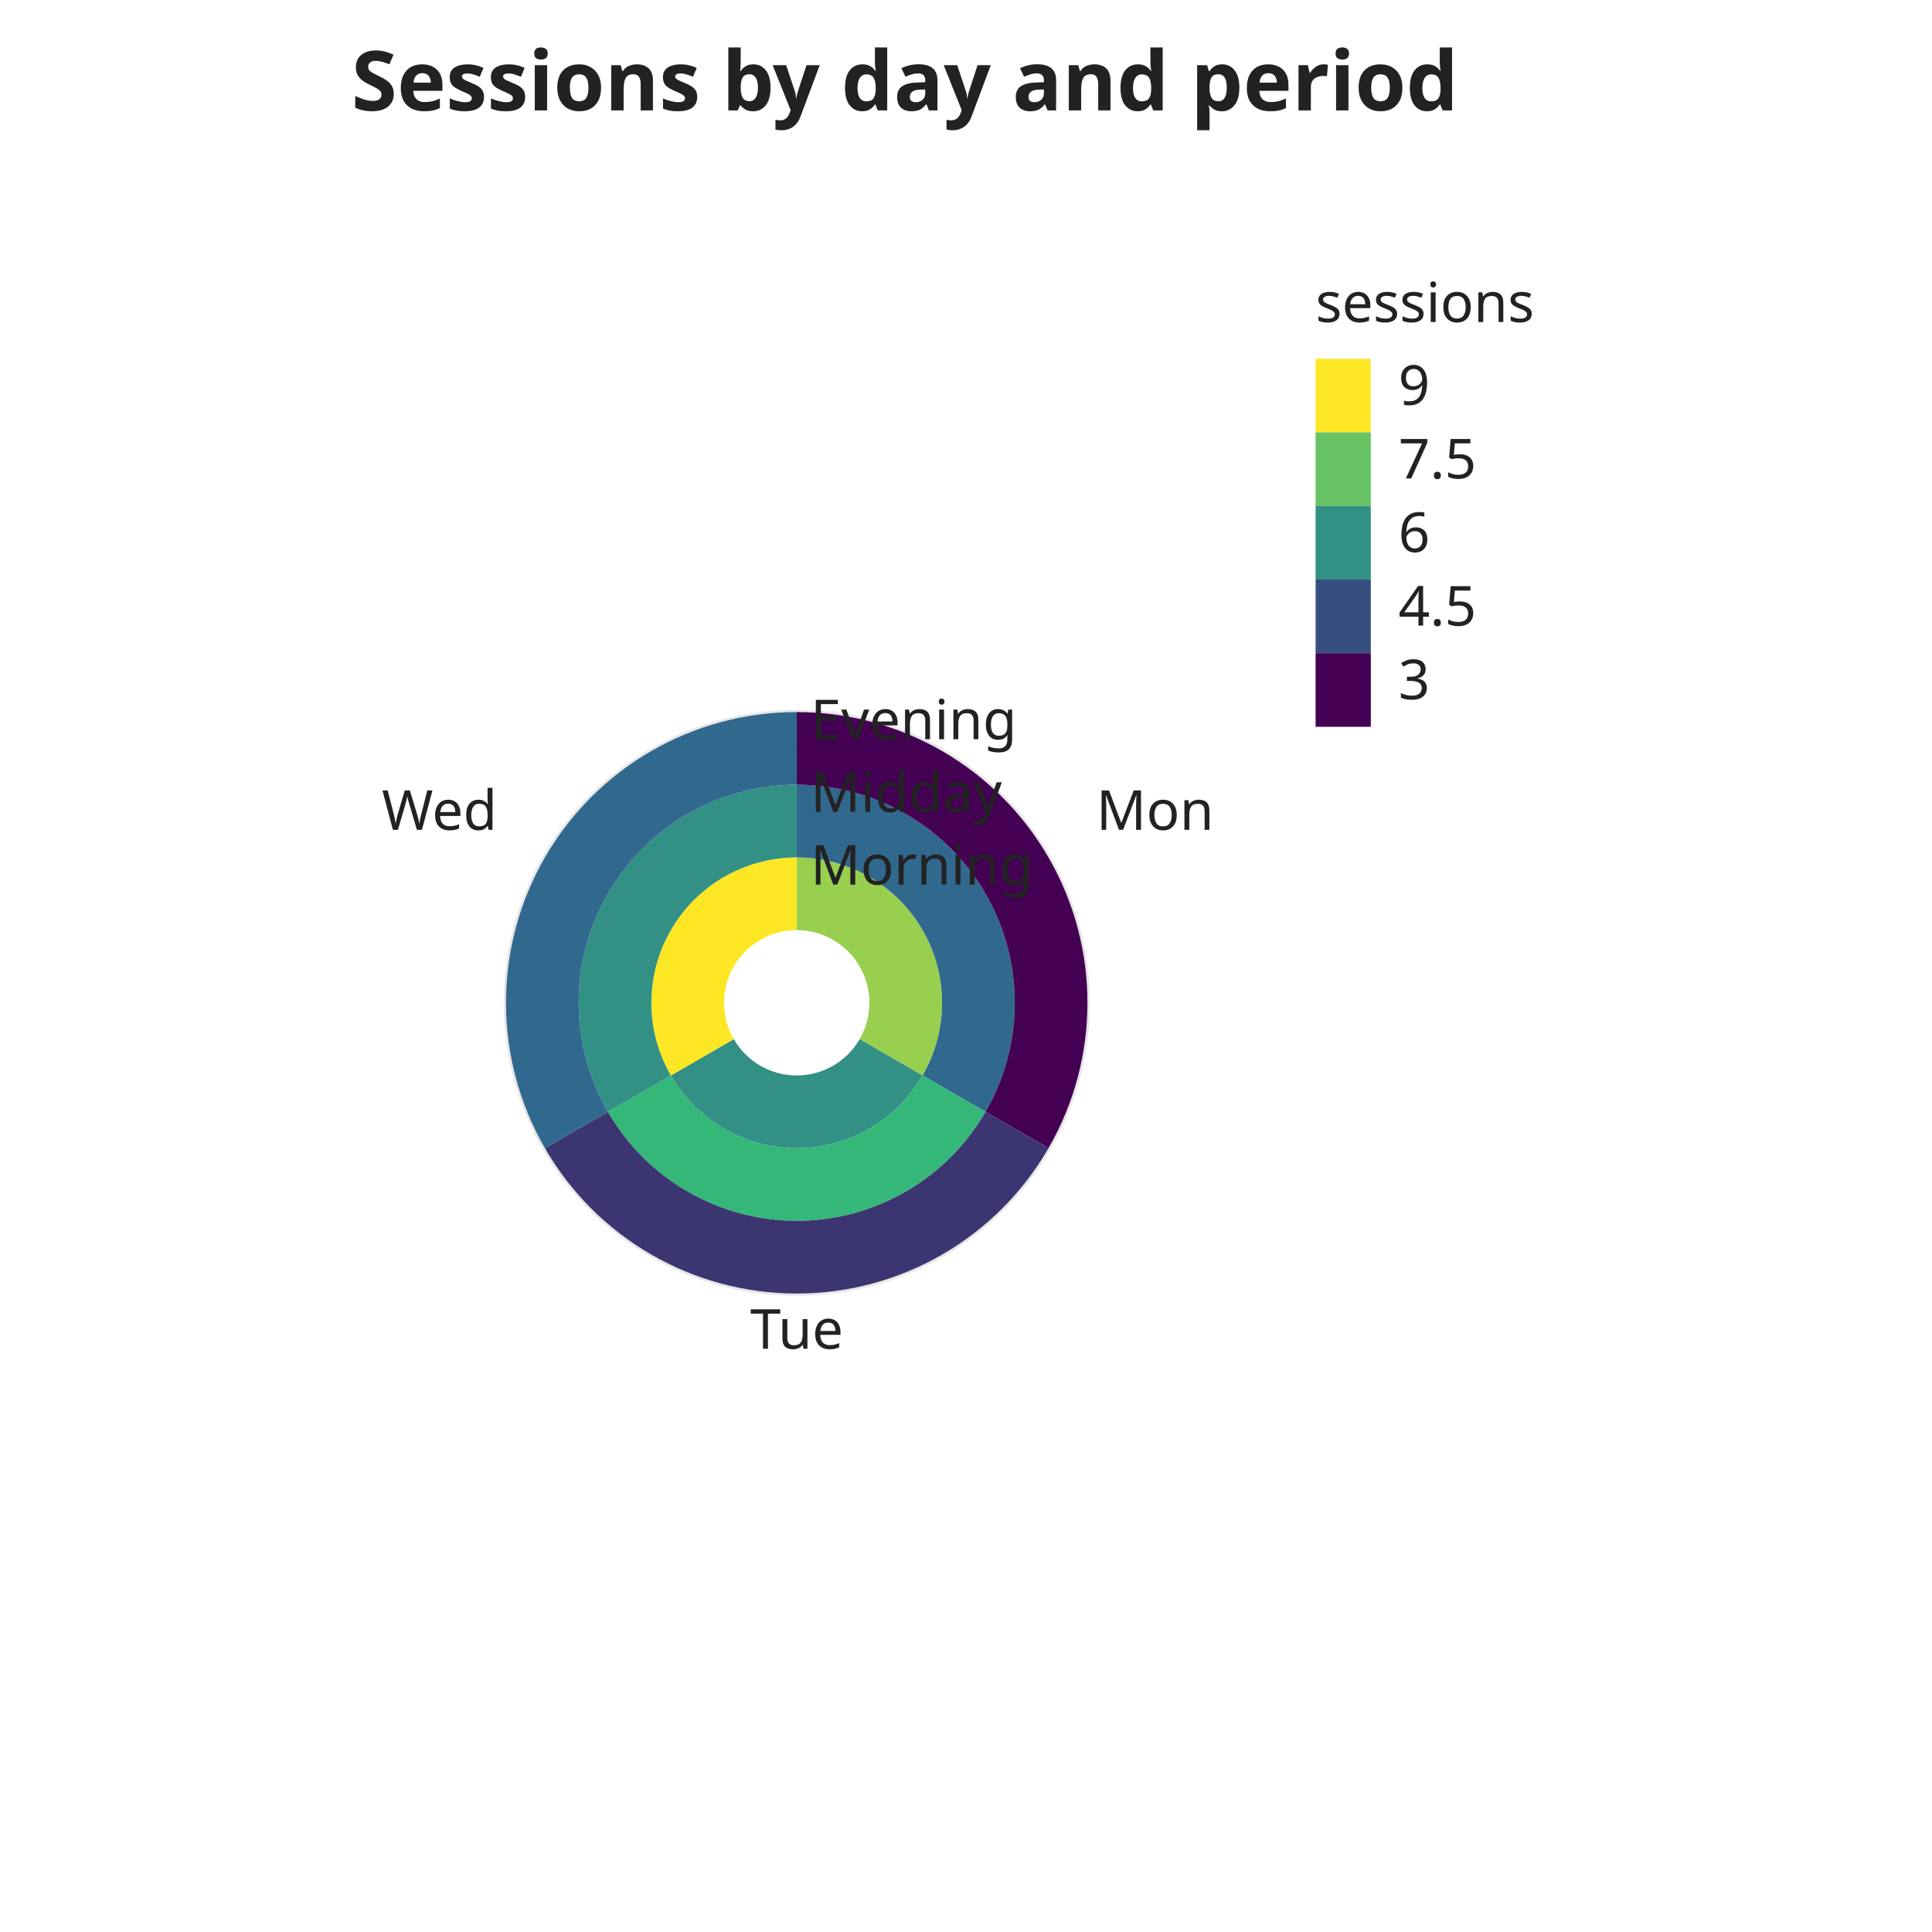
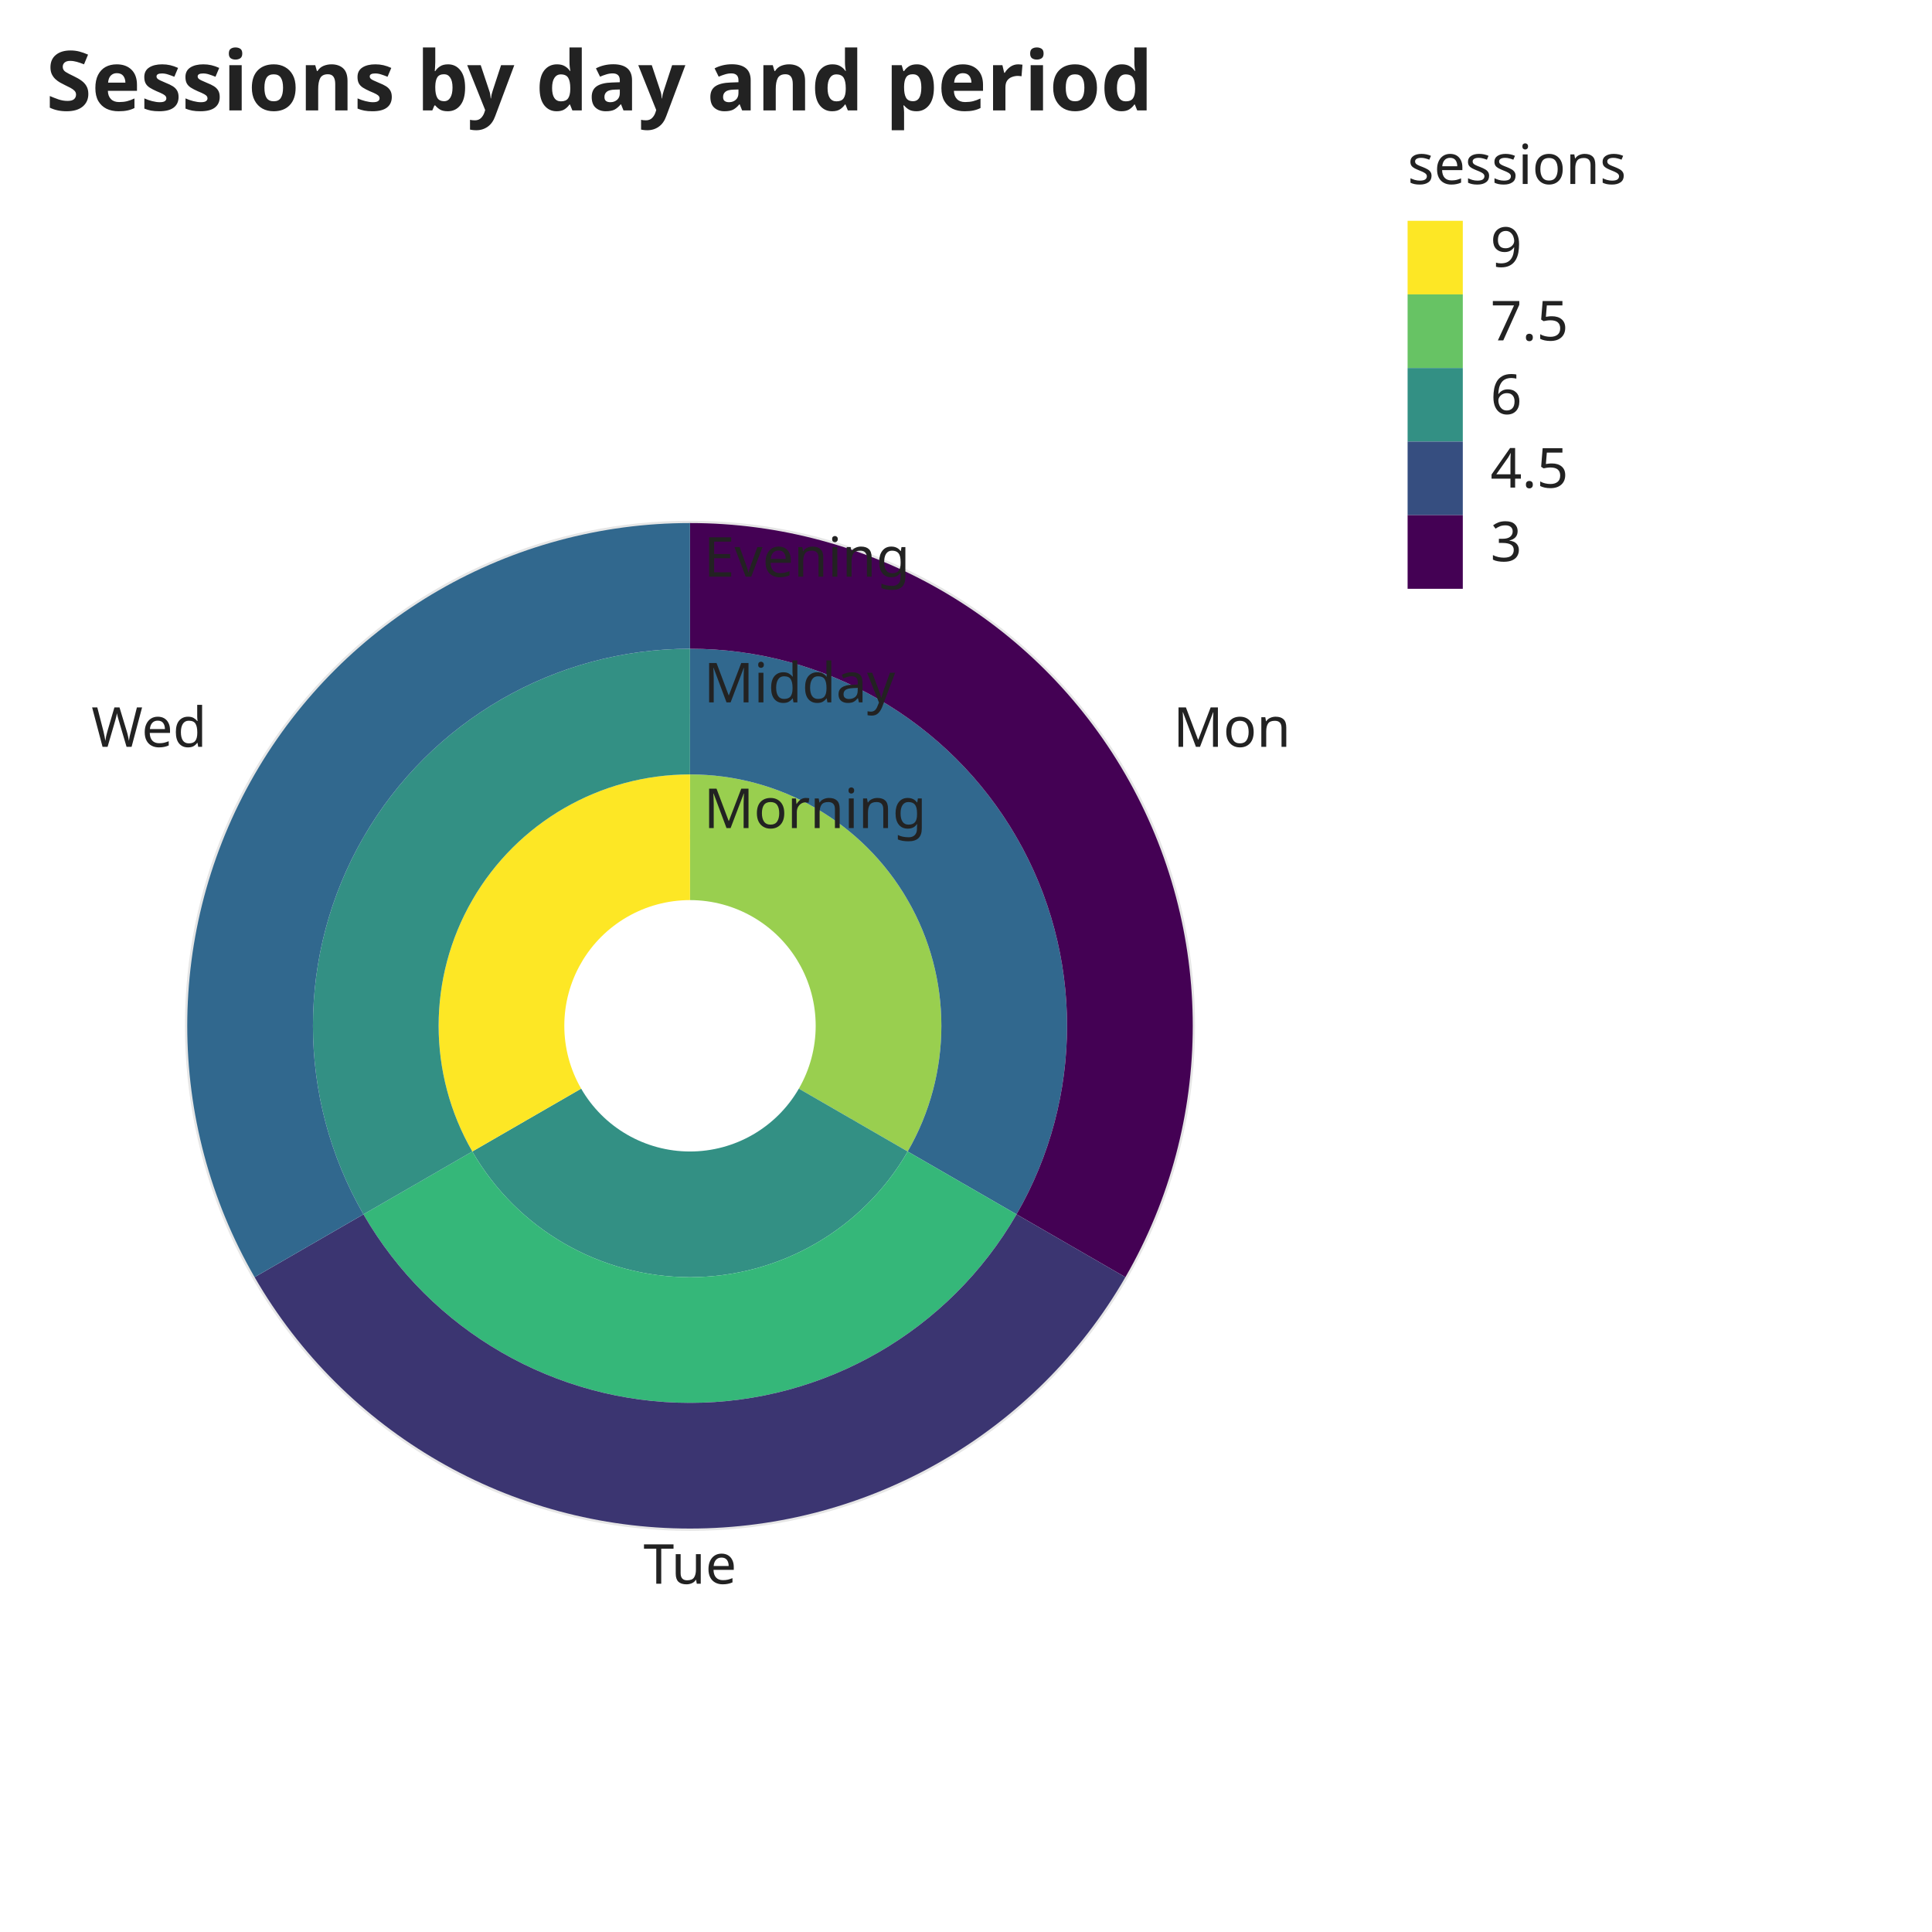
<svg xmlns="http://www.w3.org/2000/svg" width="420" height="420" viewBox="0 0 420 420" role="img" aria-label="Sessions by day and period">
  <rect class="algraf-background" x="0" y="0" width="420" height="420" fill="#ffffff" />
-   <text class="algraf-title" x="76.4" y="24" font-family="system-ui, sans-serif" font-size="18" font-weight="600" fill="#222222">Sessions by day and period</text>
-   <rect class="algraf-plot-area" x="76.4" y="66" width="193.6" height="304" fill="#ffffff" />
+   <text class="algraf-title" x="10" y="24" font-family="system-ui, sans-serif" font-size="18" font-weight="600" fill="#222222">Sessions by day and period</text>
+   <rect class="algraf-plot-area" x="10" y="36" width="280" height="374" fill="#ffffff" />
  <g class="algraf-polar-grid">
-     <circle cx="173.2" cy="218" r="23.7" fill="none" stroke="#e6e6e6" stroke-width="1" />
-     <circle cx="173.2" cy="218" r="39.5" fill="none" stroke="#e6e6e6" stroke-width="1" />
-     <circle cx="173.2" cy="218" r="55.3" fill="none" stroke="#e6e6e6" stroke-width="1" />
-     <circle cx="173.2" cy="218" r="63.2" fill="none" stroke="#e6e6e6" stroke-width="1" />
-     <line x1="186.883" y1="210.1" x2="227.933" y2="186.4" stroke="#e6e6e6" stroke-width="1" />
-     <line x1="173.2" y1="233.8" x2="173.2" y2="281.2" stroke="#e6e6e6" stroke-width="1" />
-     <line x1="159.517" y1="210.1" x2="118.467" y2="186.4" stroke="#e6e6e6" stroke-width="1" />
+     <circle cx="150" cy="223" r="40.985" fill="none" stroke="#e6e6e6" stroke-width="1" />
+     <circle cx="150" cy="223" r="68.309" fill="none" stroke="#e6e6e6" stroke-width="1" />
+     <circle cx="150" cy="223" r="95.632" fill="none" stroke="#e6e6e6" stroke-width="1" />
+     <circle cx="150" cy="223" r="109.294" fill="none" stroke="#e6e6e6" stroke-width="1" />
+     <line x1="173.663" y1="209.338" x2="244.651" y2="168.353" stroke="#e6e6e6" stroke-width="1" />
+     <line x1="150" y1="250.323" x2="150" y2="332.294" stroke="#e6e6e6" stroke-width="1" />
+     <line x1="126.337" y1="209.338" x2="55.349" y2="168.353" stroke="#e6e6e6" stroke-width="1" />
  </g>
  <g class="algraf-layer algraf-geom-tile">
-     <path d="M 173.2 186.4 A 31.6 31.6 0 0 1 200.566 233.8 L 186.883 225.9 A 15.8 15.8 0 0 0 173.2 202.2 Z" fill="#99cf4f" opacity="1" />
-     <path d="M 173.2 170.6 A 47.4 47.4 0 0 1 214.25 241.7 L 200.566 233.8 A 31.6 31.6 0 0 0 173.2 186.4 Z" fill="#31688e" opacity="1" />
-     <path d="M 173.2 154.8 A 63.2 63.2 0 0 1 227.933 249.6 L 214.25 241.7 A 47.4 47.4 0 0 0 173.2 170.6 Z" fill="#440154" opacity="1" />
-     <path d="M 200.566 233.8 A 31.6 31.6 0 0 1 145.834 233.8 L 159.517 225.9 A 15.8 15.8 0 0 0 186.883 225.9 Z" fill="#339084" opacity="1" />
-     <path d="M 214.25 241.7 A 47.4 47.4 0 0 1 132.15 241.7 L 145.834 233.8 A 31.6 31.6 0 0 0 200.566 233.8 Z" fill="#35b779" opacity="1" />
-     <path d="M 227.933 249.6 A 63.2 63.2 0 0 1 118.467 249.6 L 132.15 241.7 A 47.4 47.4 0 0 0 214.25 241.7 Z" fill="#3b3571" opacity="1" />
-     <path d="M 145.834 233.8 A 31.6 31.6 0 0 1 173.2 186.4 L 173.2 202.2 A 15.8 15.8 0 0 0 159.517 225.9 Z" fill="#fde725" opacity="1" />
-     <path d="M 132.15 241.7 A 47.4 47.4 0 0 1 173.2 170.6 L 173.2 186.4 A 31.6 31.6 0 0 0 145.834 233.8 Z" fill="#339084" opacity="1" />
-     <path d="M 118.467 249.6 A 63.2 63.2 0 0 1 173.2 154.8 L 173.2 170.6 A 47.4 47.4 0 0 0 132.15 241.7 Z" fill="#31688e" opacity="1" />
+     <path d="M 150 168.353 A 54.647 54.647 0 0 1 197.326 250.323 L 173.663 236.662 A 27.323 27.323 0 0 0 150 195.677 Z" fill="#99cf4f" opacity="1" />
+     <path d="M 150 141.03 A 81.97 81.97 0 0 1 220.988 263.985 L 197.326 250.323 A 54.647 54.647 0 0 0 150 168.353 Z" fill="#31688e" opacity="1" />
+     <path d="M 150 113.706 A 109.294 109.294 0 0 1 244.651 277.647 L 220.988 263.985 A 81.97 81.97 0 0 0 150 141.03 Z" fill="#440154" opacity="1" />
+     <path d="M 197.326 250.323 A 54.647 54.647 0 0 1 102.674 250.323 L 126.337 236.662 A 27.323 27.323 0 0 0 173.663 236.662 Z" fill="#339084" opacity="1" />
+     <path d="M 220.988 263.985 A 81.97 81.97 0 0 1 79.012 263.985 L 102.674 250.323 A 54.647 54.647 0 0 0 197.326 250.323 Z" fill="#35b779" opacity="1" />
+     <path d="M 244.651 277.647 A 109.294 109.294 0 0 1 55.349 277.647 L 79.012 263.985 A 81.97 81.97 0 0 0 220.988 263.985 Z" fill="#3b3571" opacity="1" />
+     <path d="M 102.674 250.323 A 54.647 54.647 0 0 1 150 168.353 L 150 195.677 A 27.323 27.323 0 0 0 126.337 236.662 Z" fill="#fde725" opacity="1" />
+     <path d="M 79.012 263.985 A 81.97 81.97 0 0 1 150 141.03 L 150 168.353 A 54.647 54.647 0 0 0 102.674 250.323 Z" fill="#339084" opacity="1" />
+     <path d="M 55.349 277.647 A 109.294 109.294 0 0 1 150 113.706 L 150 141.03 A 81.97 81.97 0 0 0 79.012 263.985 Z" fill="#31688e" opacity="1" />
  </g>
  <g class="algraf-polar-theta-labels">
-     <text x="238.325" y="180.4" text-anchor="start" font-family="system-ui, sans-serif" font-size="12" fill="#222222">Mon</text>
-     <text x="173.2" y="293.2" text-anchor="middle" font-family="system-ui, sans-serif" font-size="12" fill="#222222">Tue</text>
-     <text x="108.075" y="180.4" text-anchor="end" font-family="system-ui, sans-serif" font-size="12" fill="#222222">Wed</text>
+     <text x="255.044" y="162.353" text-anchor="start" font-family="system-ui, sans-serif" font-size="12" fill="#222222">Mon</text>
+     <text x="150" y="344.294" text-anchor="middle" font-family="system-ui, sans-serif" font-size="12" fill="#222222">Tue</text>
+     <text x="44.956" y="162.353" text-anchor="end" font-family="system-ui, sans-serif" font-size="12" fill="#222222">Wed</text>
  </g>
  <g class="algraf-polar-radius-labels">
-     <text x="176.2" y="192.3" text-anchor="start" font-family="system-ui, sans-serif" font-size="12" fill="#222222">Morning</text>
-     <text x="176.2" y="176.5" text-anchor="start" font-family="system-ui, sans-serif" font-size="12" fill="#222222">Midday</text>
-     <text x="176.2" y="160.7" text-anchor="start" font-family="system-ui, sans-serif" font-size="12" fill="#222222">Evening</text>
+     <text x="153" y="180.015" text-anchor="start" font-family="system-ui, sans-serif" font-size="12" fill="#222222">Morning</text>
+     <text x="153" y="152.691" text-anchor="start" font-family="system-ui, sans-serif" font-size="12" fill="#222222">Midday</text>
+     <text x="153" y="125.368" text-anchor="start" font-family="system-ui, sans-serif" font-size="12" fill="#222222">Evening</text>
  </g>
  <g class="algraf-legends">
-     <text x="286" y="70" text-anchor="start" font-family="system-ui, sans-serif" font-size="12" fill="#222222">sessions</text>
-     <rect x="286" y="78" width="12" height="16" fill="#fde725" />
-     <text x="304" y="88" text-anchor="start" font-family="system-ui, sans-serif" font-size="12" fill="#222222">9</text>
-     <rect x="286" y="94" width="12" height="16" fill="#67c364" />
-     <text x="304" y="104" text-anchor="start" font-family="system-ui, sans-serif" font-size="12" fill="#222222">7.5</text>
-     <rect x="286" y="110" width="12" height="16" fill="#339084" />
-     <text x="304" y="120" text-anchor="start" font-family="system-ui, sans-serif" font-size="12" fill="#222222">6</text>
-     <rect x="286" y="126" width="12" height="16" fill="#364e80" />
-     <text x="304" y="136" text-anchor="start" font-family="system-ui, sans-serif" font-size="12" fill="#222222">4.5</text>
-     <rect x="286" y="142" width="12" height="16" fill="#440154" />
-     <text x="304" y="152" text-anchor="start" font-family="system-ui, sans-serif" font-size="12" fill="#222222">3</text>
+     <text x="306" y="40" text-anchor="start" font-family="system-ui, sans-serif" font-size="12" fill="#222222">sessions</text>
+     <rect x="306" y="48" width="12" height="16" fill="#fde725" />
+     <text x="324" y="58" text-anchor="start" font-family="system-ui, sans-serif" font-size="12" fill="#222222">9</text>
+     <rect x="306" y="64" width="12" height="16" fill="#67c364" />
+     <text x="324" y="74" text-anchor="start" font-family="system-ui, sans-serif" font-size="12" fill="#222222">7.5</text>
+     <rect x="306" y="80" width="12" height="16" fill="#339084" />
+     <text x="324" y="90" text-anchor="start" font-family="system-ui, sans-serif" font-size="12" fill="#222222">6</text>
+     <rect x="306" y="96" width="12" height="16" fill="#364e80" />
+     <text x="324" y="106" text-anchor="start" font-family="system-ui, sans-serif" font-size="12" fill="#222222">4.5</text>
+     <rect x="306" y="112" width="12" height="16" fill="#440154" />
+     <text x="324" y="122" text-anchor="start" font-family="system-ui, sans-serif" font-size="12" fill="#222222">3</text>
  </g>
</svg>
